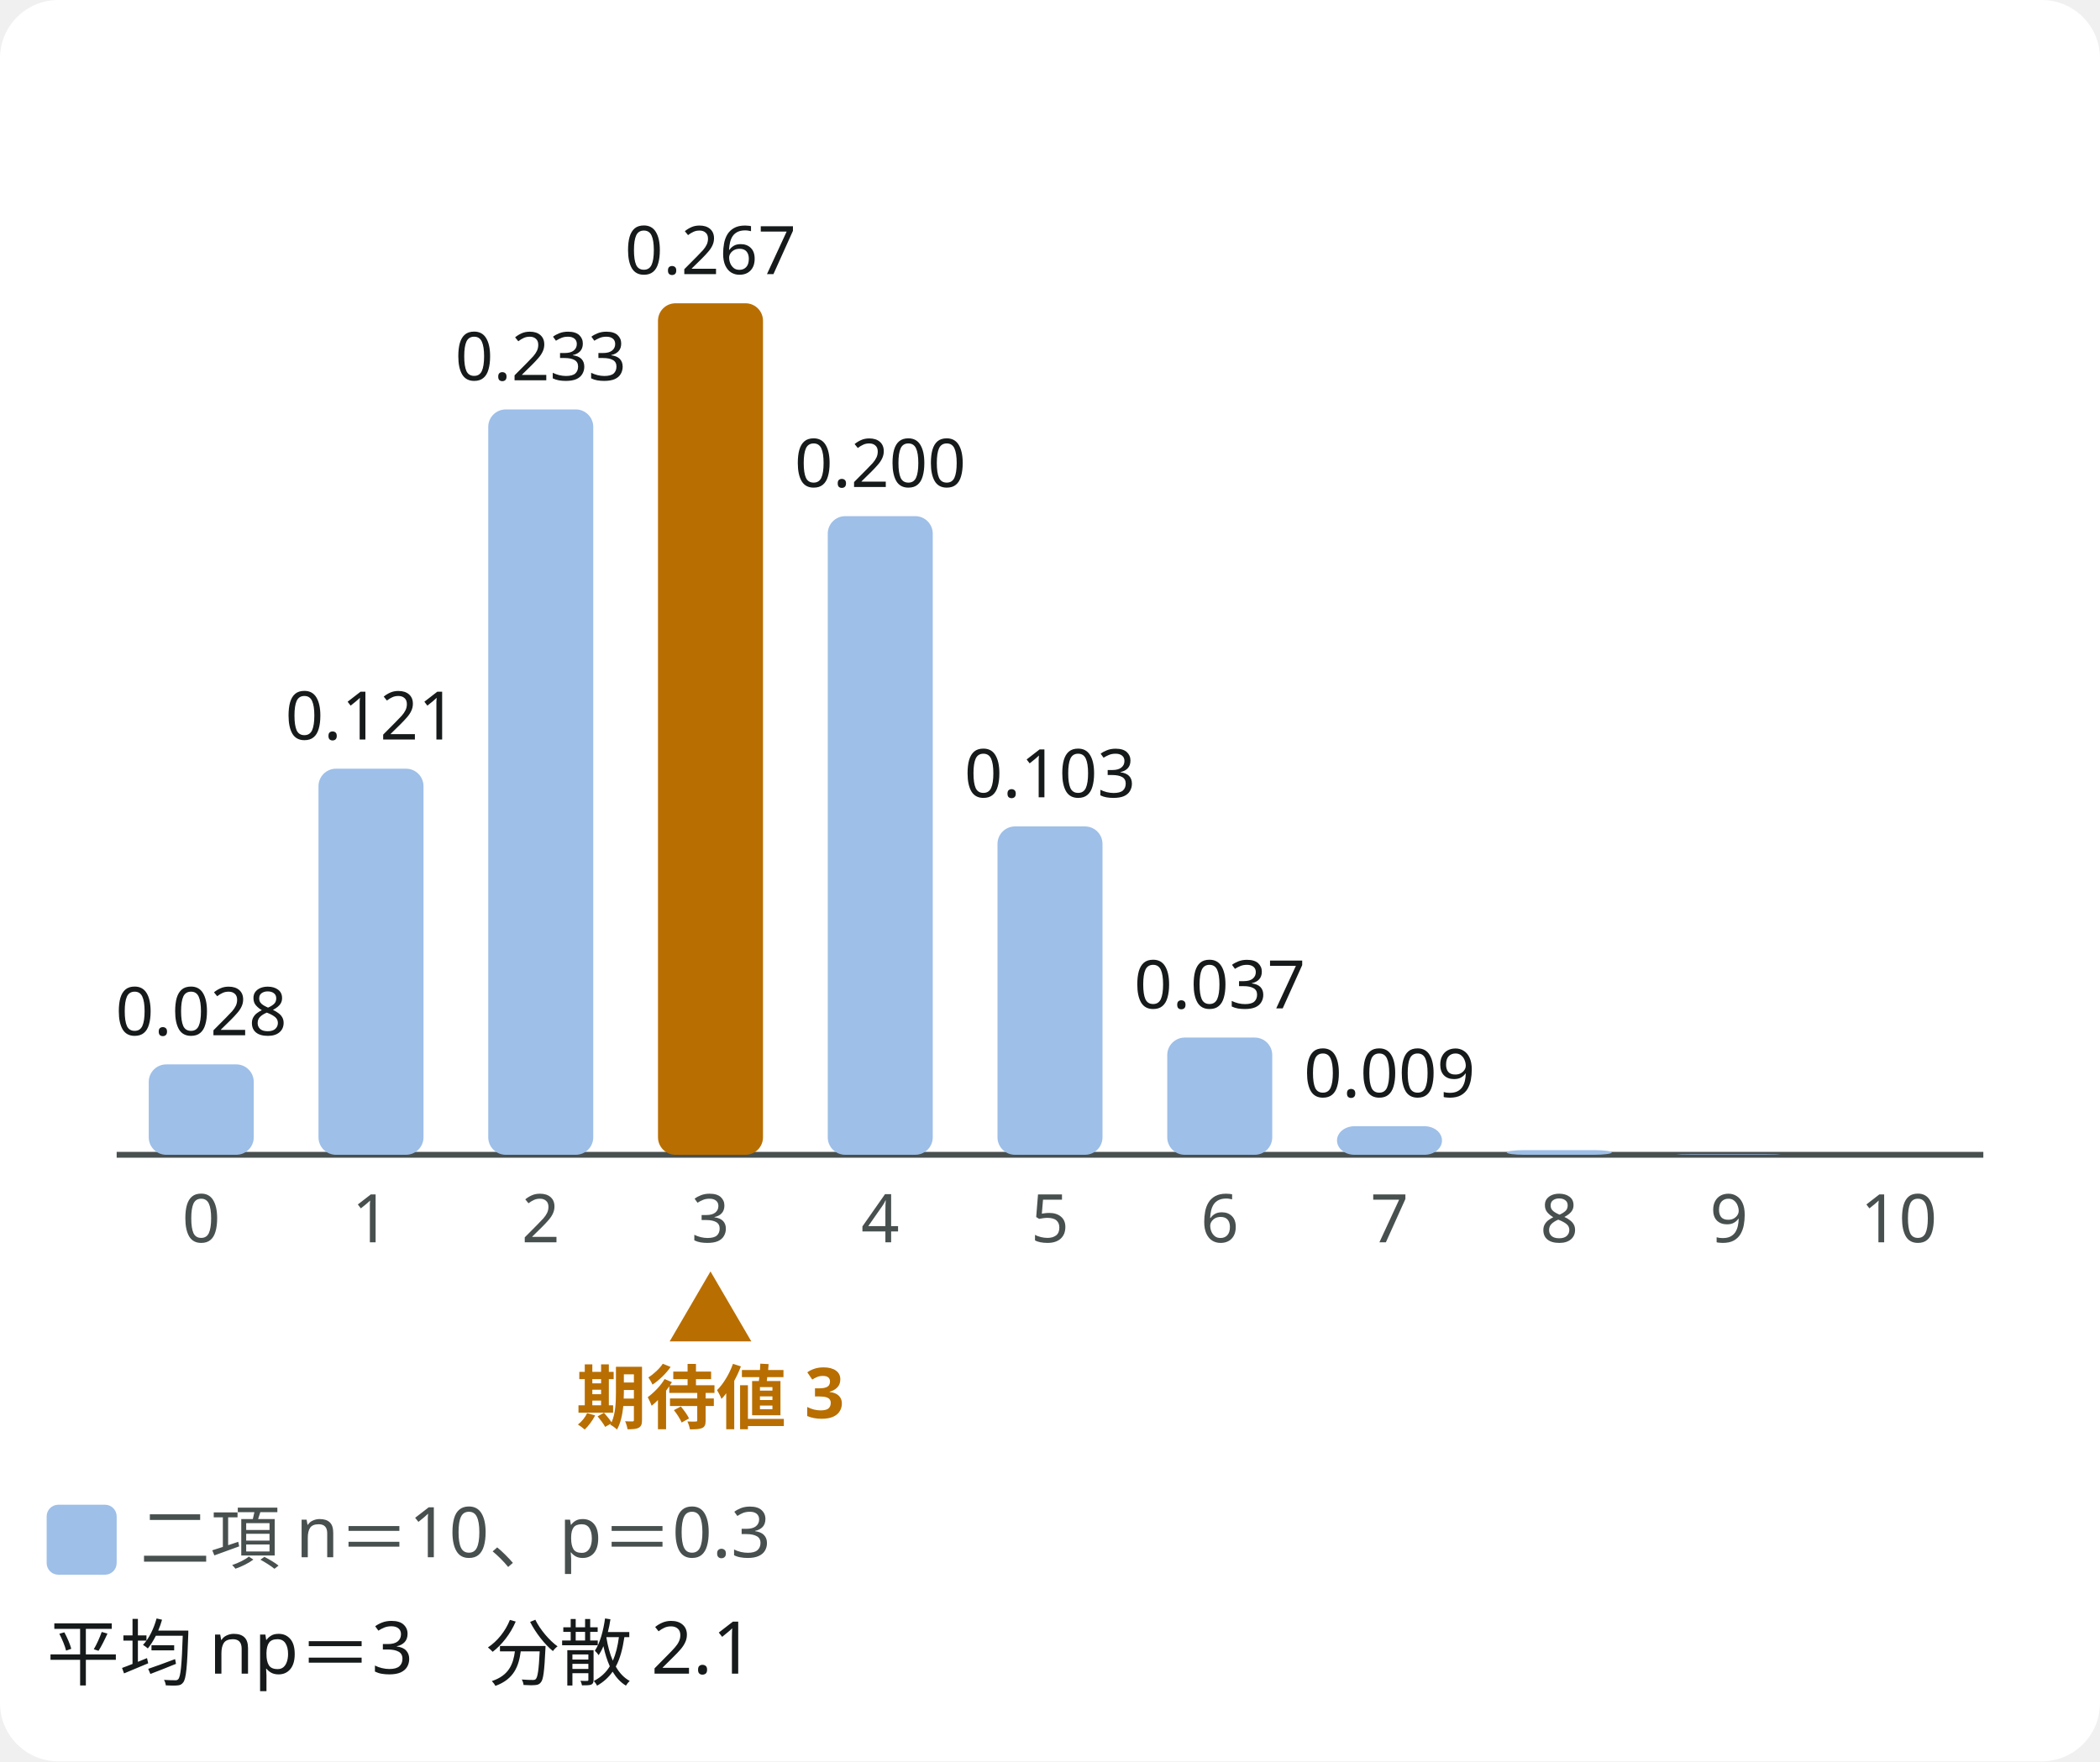
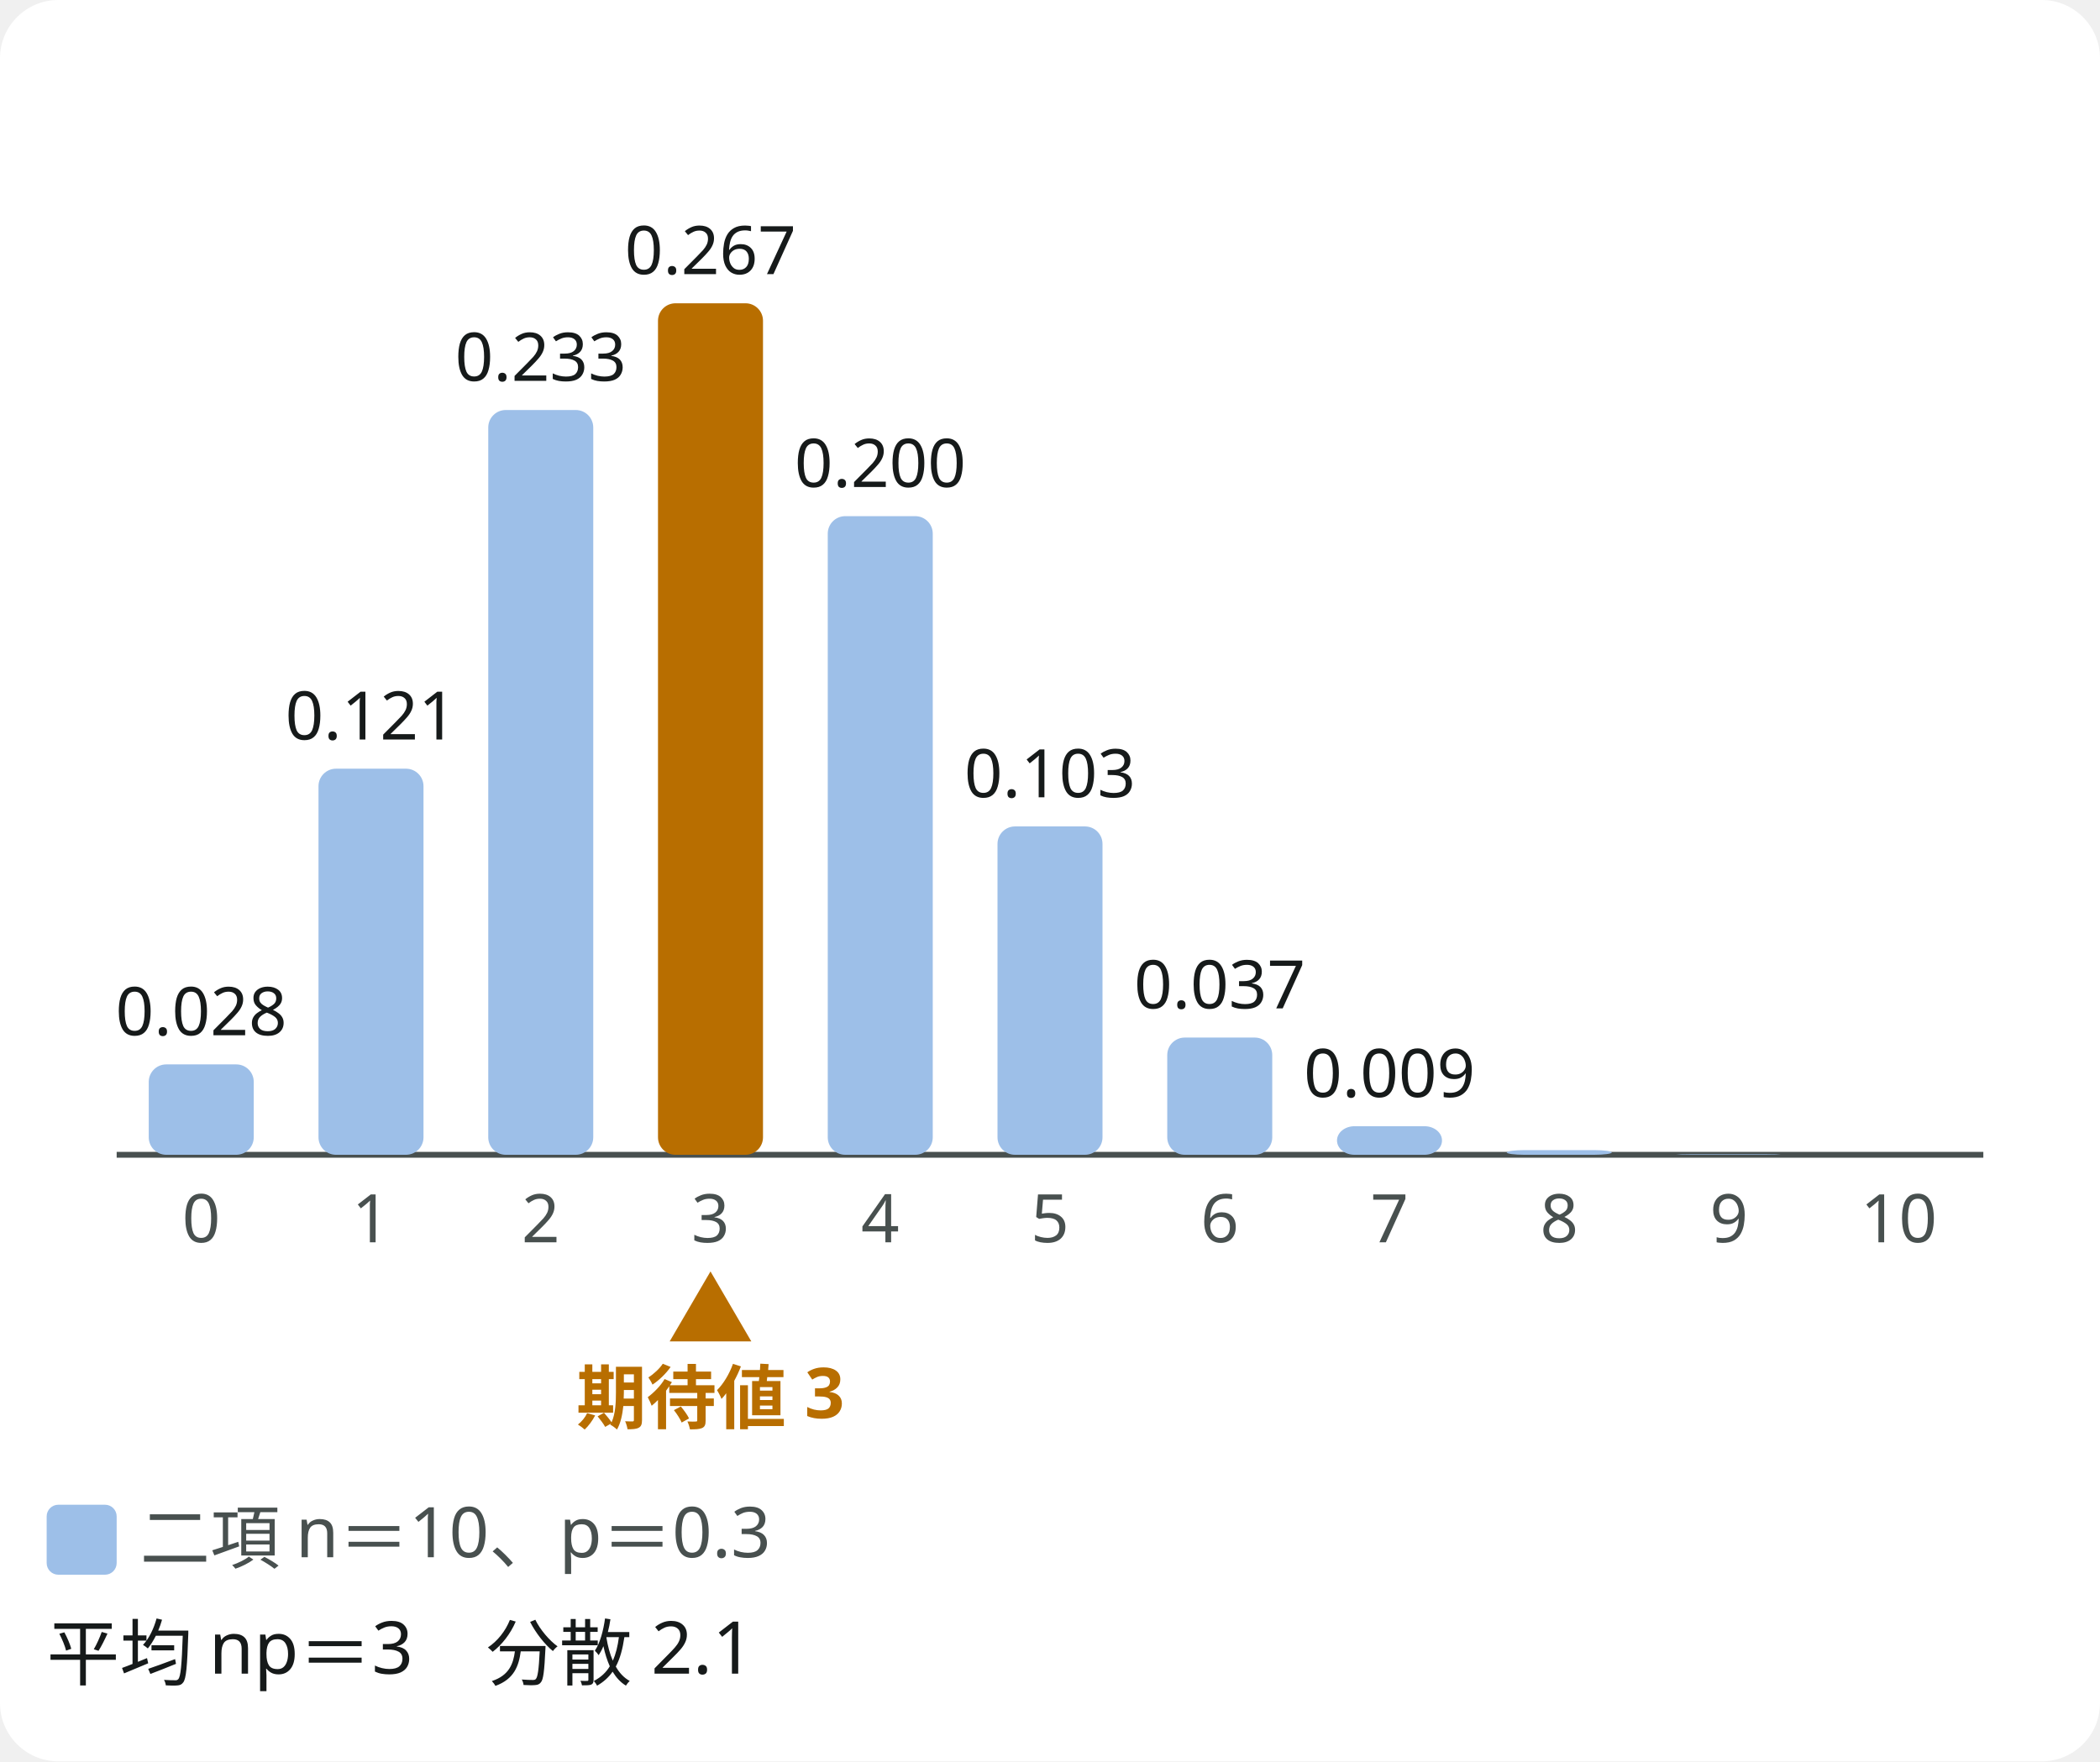
- <svg xmlns="http://www.w3.org/2000/svg" viewBox="0 0 360 302" width="360" height="302" font-family="sans-serif">
+ <svg xmlns="http://www.w3.org/2000/svg" viewBox="0 0 360 302" width="360" height="302" font-family="sans-serif" role="img" aria-label="二項分布 B(10, 0.3) の棒。いちばん高いのは 3、期待値は 3">
  <rect width="360" height="302" rx="10" fill="#ffffff" />
  <line x1="20" y1="198" x2="340" y2="198" stroke="#48504f" stroke-width="1" />
  <rect x="25.5" y="182.5" width="18" height="15.5" rx="3" fill="#9dbfe8" />
-   <text x="34.5" y="177.5" font-size="11.5" fill="#161a1a" text-anchor="middle" stroke="#ffffff" stroke-width="4" paint-order="stroke">0.028</text>
+   <text x="34.5" y="177.5" font-size="11.5" fill="#161a1a" stroke="#ffffff" text-anchor="middle" stroke-width="4" paint-order="stroke">0.028</text>
  <text x="34.5" y="213" font-size="11.5" fill="#48504f" text-anchor="middle">0</text>
  <rect x="54.6" y="131.8" width="18" height="66.2" rx="3" fill="#9dbfe8" />
-   <text x="63.6" y="126.8" font-size="11.5" fill="#161a1a" text-anchor="middle" stroke="#ffffff" stroke-width="4" paint-order="stroke">0.121</text>
+   <text x="63.6" y="126.8" font-size="11.5" fill="#161a1a" stroke="#ffffff" text-anchor="middle" stroke-width="4" paint-order="stroke">0.121</text>
  <text x="63.6" y="213" font-size="11.5" fill="#48504f" text-anchor="middle">1</text>
-   <rect x="83.7" y="70.2" width="18" height="127.8" rx="3" fill="#9dbfe8" />
-   <text x="92.7" y="65.2" font-size="11.5" fill="#161a1a" text-anchor="middle" stroke="#ffffff" stroke-width="4" paint-order="stroke">0.233</text>
+   <rect x="83.7" y="70.3" width="18" height="127.7" rx="3" fill="#9dbfe8" />
+   <text x="92.7" y="65.3" font-size="11.5" fill="#161a1a" stroke="#ffffff" text-anchor="middle" stroke-width="4" paint-order="stroke">0.233</text>
  <text x="92.7" y="213" font-size="11.5" fill="#48504f" text-anchor="middle">2</text>
  <rect x="112.8" y="52" width="18" height="146" rx="3" fill="#b86e00" />
-   <text x="121.8" y="47.0" font-size="11.5" fill="#161a1a" text-anchor="middle" stroke="#ffffff" stroke-width="4" paint-order="stroke">0.267</text>
+   <text x="121.8" y="47.0" font-size="11.5" fill="#161a1a" stroke="#ffffff" text-anchor="middle" stroke-width="4" paint-order="stroke">0.267</text>
  <text x="121.8" y="213" font-size="11.5" fill="#48504f" text-anchor="middle">3</text>
  <rect x="141.9" y="88.5" width="18" height="109.5" rx="3" fill="#9dbfe8" />
-   <text x="150.9" y="83.5" font-size="11.5" fill="#161a1a" text-anchor="middle" stroke="#ffffff" stroke-width="4" paint-order="stroke">0.200</text>
+   <text x="150.9" y="83.5" font-size="11.5" fill="#161a1a" stroke="#ffffff" text-anchor="middle" stroke-width="4" paint-order="stroke">0.200</text>
  <text x="150.9" y="213" font-size="11.5" fill="#48504f" text-anchor="middle">4</text>
  <rect x="171" y="141.7" width="18" height="56.3" rx="3" fill="#9dbfe8" />
-   <text x="180.0" y="136.7" font-size="11.5" fill="#161a1a" text-anchor="middle" stroke="#ffffff" stroke-width="4" paint-order="stroke">0.103</text>
+   <text x="180.0" y="136.7" font-size="11.5" fill="#161a1a" stroke="#ffffff" text-anchor="middle" stroke-width="4" paint-order="stroke">0.103</text>
  <text x="180" y="213" font-size="11.5" fill="#48504f" text-anchor="middle">5</text>
  <rect x="200.1" y="177.9" width="18" height="20.1" rx="3" fill="#9dbfe8" />
-   <text x="209.1" y="172.9" font-size="11.5" fill="#161a1a" text-anchor="middle" stroke="#ffffff" stroke-width="4" paint-order="stroke">0.037</text>
+   <text x="209.1" y="172.9" font-size="11.5" fill="#161a1a" stroke="#ffffff" text-anchor="middle" stroke-width="4" paint-order="stroke">0.037</text>
  <text x="209.1" y="213" font-size="11.5" fill="#48504f" text-anchor="middle">6</text>
  <rect x="229.2" y="193.1" width="18" height="4.9" rx="3" fill="#9dbfe8" />
-   <text x="238.2" y="188.1" font-size="11.5" fill="#161a1a" text-anchor="middle" stroke="#ffffff" stroke-width="4" paint-order="stroke">0.009</text>
+   <text x="238.2" y="188.1" font-size="11.5" fill="#161a1a" stroke="#ffffff" text-anchor="middle" stroke-width="4" paint-order="stroke">0.009</text>
  <text x="238.2" y="213" font-size="11.5" fill="#48504f" text-anchor="middle">7</text>
  <rect x="258.3" y="197.2" width="18" height="0.8" rx="3" fill="#9dbfe8" />
  <text x="267.3" y="213" font-size="11.5" fill="#48504f" text-anchor="middle">8</text>
  <rect x="287.3" y="197.9" width="18" height="0.1" rx="3" fill="#9dbfe8" />
  <text x="296.4" y="213" font-size="11.5" fill="#48504f" text-anchor="middle">9</text>
  <rect x="316.4" y="198" width="18" height="0" rx="3" fill="#9dbfe8" />
  <text x="325.5" y="213" font-size="11.5" fill="#48504f" text-anchor="middle">10</text>
  <path d="M121.8,218 l-7,12 h14 z" fill="#b86e00" />
  <text x="121.8" y="244" font-size="12" fill="#b86e00" text-anchor="middle" font-weight="bold">期待値 3</text>
  <rect x="8" y="258" width="12" height="12" rx="2" fill="#9dbfe8" />
  <text x="24" y="268" font-size="12" fill="#48504f" text-anchor="start">二項 n＝10、p＝0.3</text>
  <text x="8" y="288" font-size="12.5" fill="#161a1a" text-anchor="start">平均 np＝3　分散 2.1</text>
</svg>
